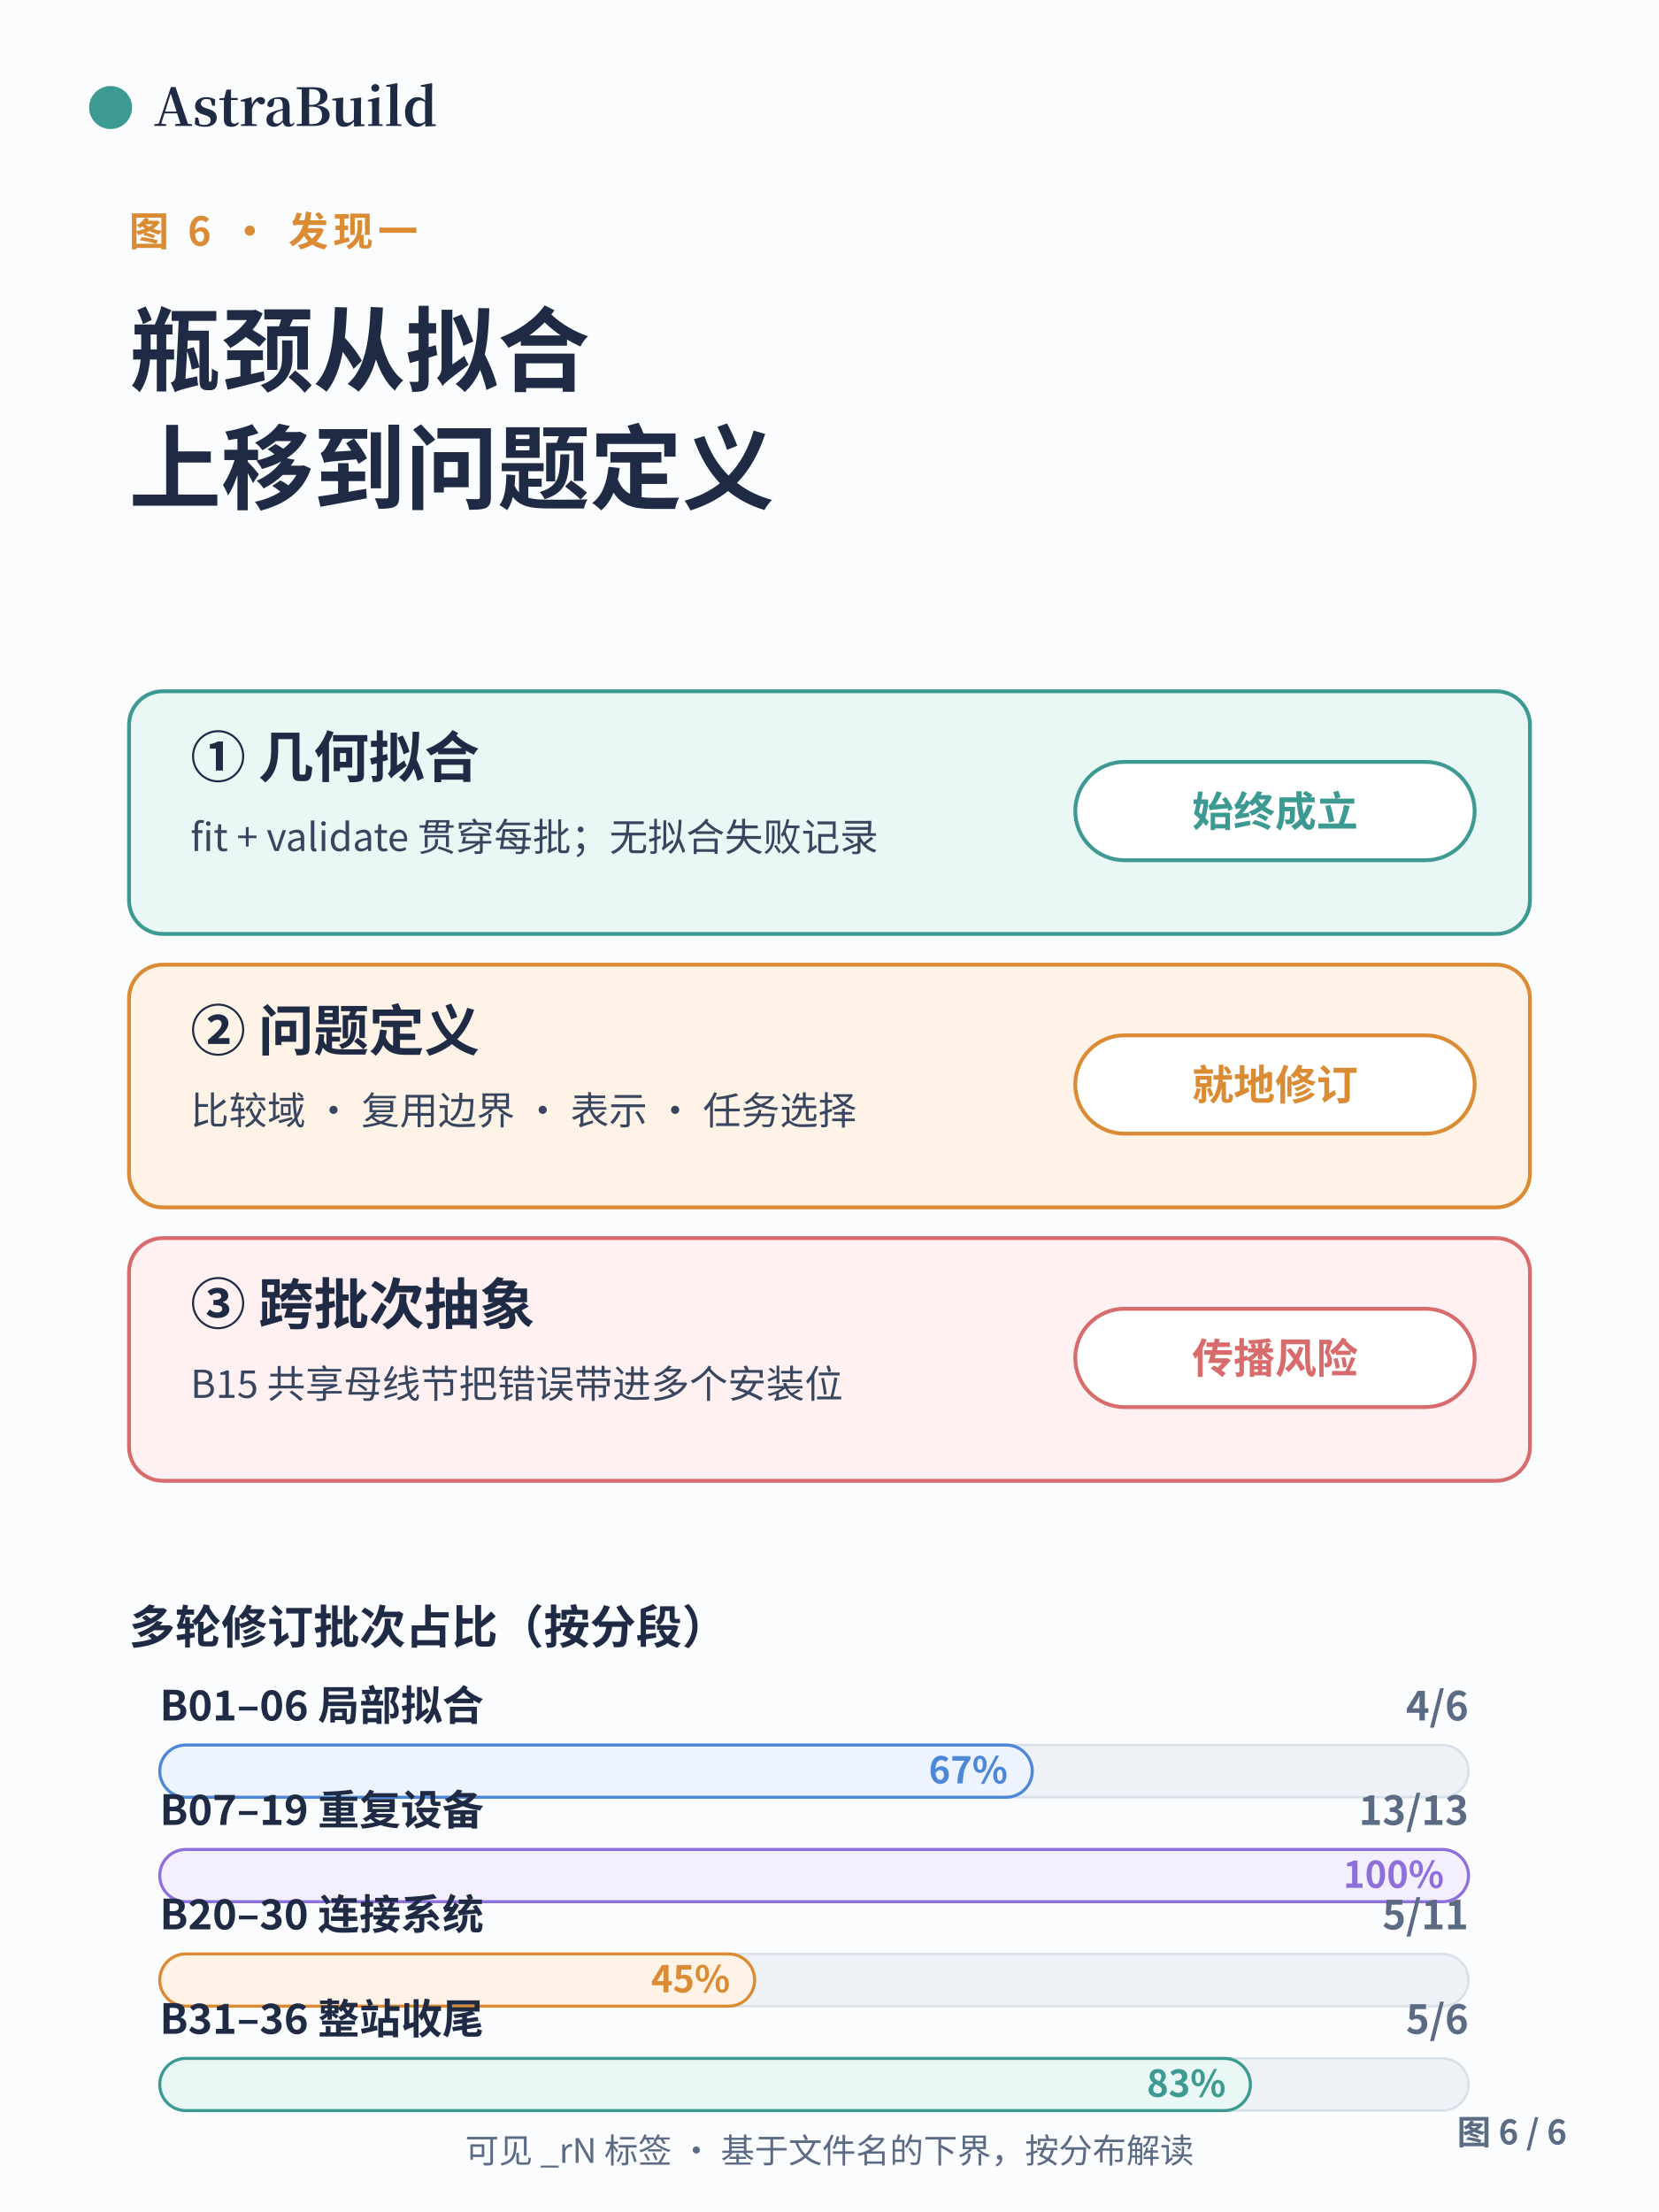
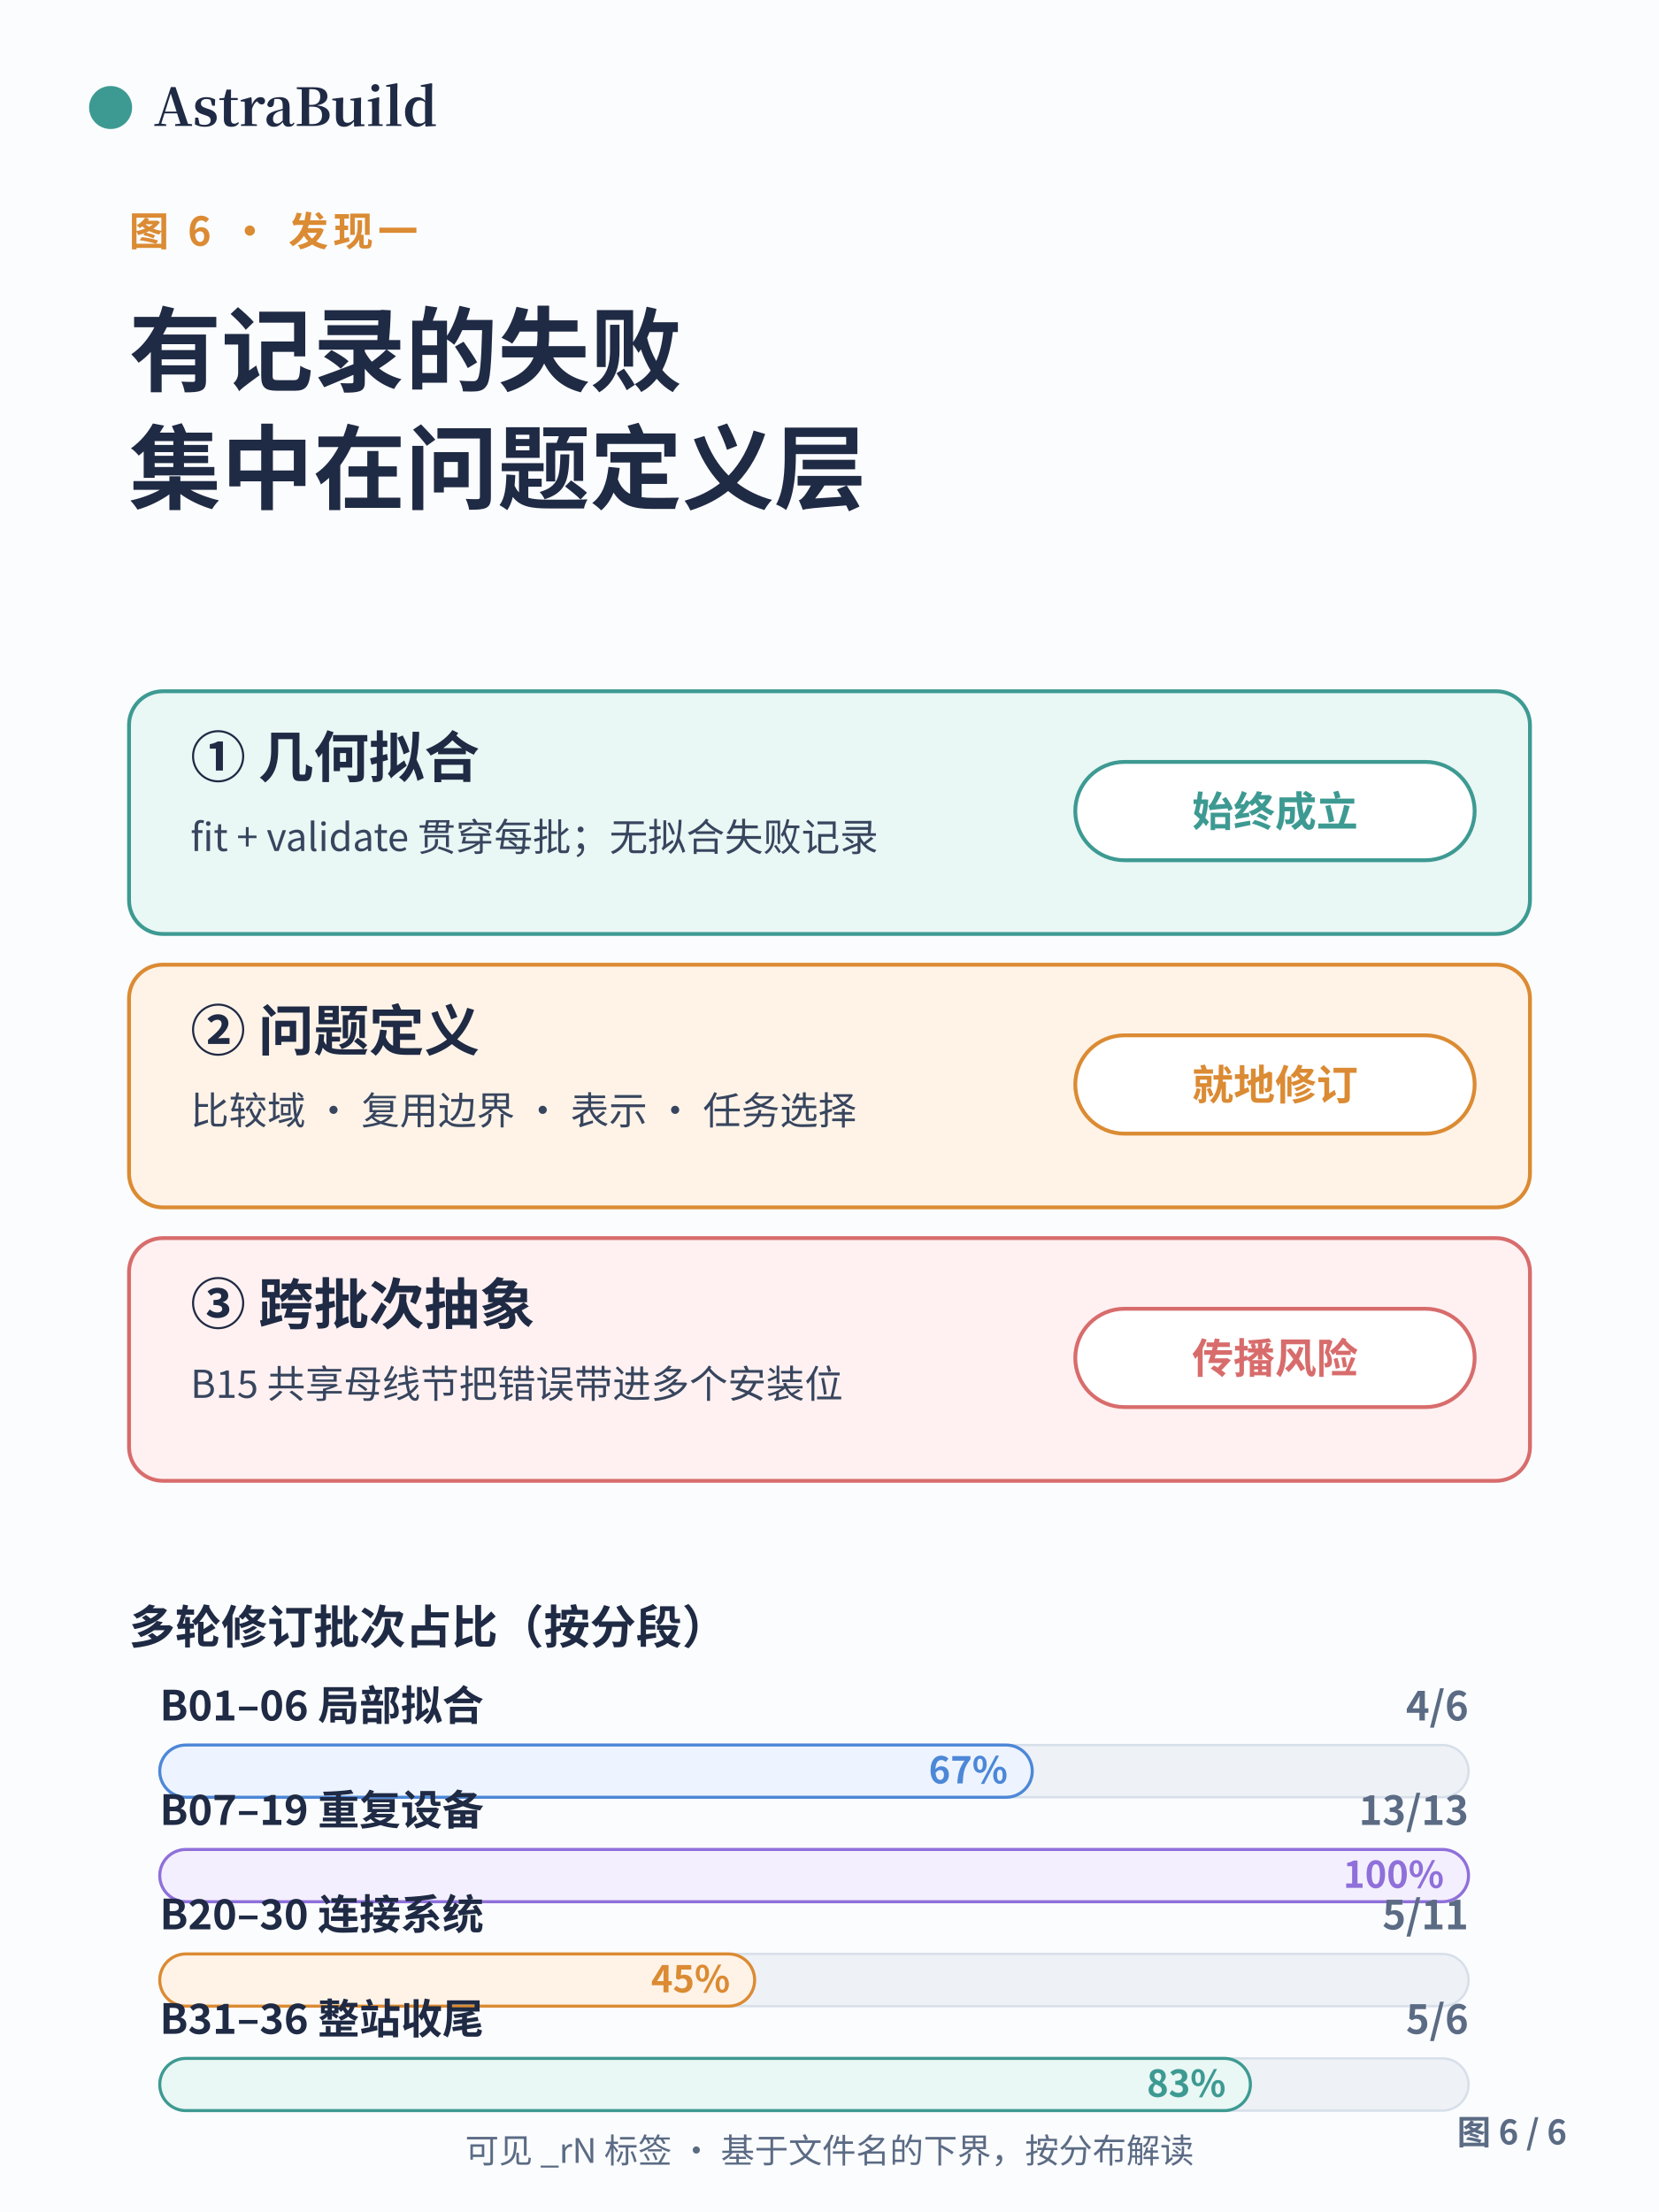
<svg xmlns="http://www.w3.org/2000/svg" width="1080" height="1440" viewBox="0 0 1080 1440">
  <rect x="-10" y="-10" width="1100" height="1460" rx="0" fill="#fbfcfe" stroke="none" stroke-width="0" />
  <circle cx="72" cy="70" r="14" fill="#3d9a92" />
  <text x="100" y="82" text-anchor="start" font-family="Noto Serif CJK SC" font-size="34" font-weight="800" fill="#1f2a44">
    <tspan x="100" dy="0">AstraBuild</tspan>
  </text>
  <text x="84" y="160" text-anchor="start" font-family="Noto Sans CJK SC" font-size="26" font-weight="700" fill="#db8b33" letter-spacing="0.12em">
    <tspan x="84" dy="0">图 6 · 发现一</tspan>
  </text>
  <text x="84" y="250" text-anchor="start" font-family="Noto Sans CJK SC" font-size="60" font-weight="900" fill="#1f2a44">
-     <tspan x="84" dy="0">瓶颈从拟合</tspan>
-     <tspan x="84" dy="76.8">上移到问题定义</tspan>
+     <tspan x="84" dy="0">有记录的失败</tspan>
+     <tspan x="84" dy="76.8">集中在问题定义层</tspan>
  </text>
  <rect x="84" y="450" width="912" height="158" rx="22" fill="#e9f7f5" stroke="#3d9a92" stroke-width="2.5" />
  <text x="124" y="506" text-anchor="start" font-family="Noto Sans CJK SC" font-size="36" font-weight="800" fill="#1f2a44">
    <tspan x="124" dy="0">① 几何拟合</tspan>
  </text>
  <text x="124" y="554" text-anchor="start" font-family="Noto Sans CJK SC" font-size="25" font-weight="400" fill="#37455e">
    <tspan x="124" dy="0">fit + validate 贯穿每批；无拟合失败记录</tspan>
  </text>
  <rect x="700" y="496" width="260" height="64" rx="32" fill="white" stroke="#3d9a92" stroke-width="2.5" />
  <text x="830" y="538" text-anchor="middle" font-family="Noto Sans CJK SC" font-size="27" font-weight="800" fill="#3d9a92">
    <tspan x="830" dy="0">始终成立</tspan>
  </text>
  <rect x="84" y="628" width="912" height="158" rx="22" fill="#fff3e8" stroke="#db8b33" stroke-width="2.5" />
  <text x="124" y="684" text-anchor="start" font-family="Noto Sans CJK SC" font-size="36" font-weight="800" fill="#1f2a44">
    <tspan x="124" dy="0">② 问题定义</tspan>
  </text>
  <text x="124" y="732" text-anchor="start" font-family="Noto Sans CJK SC" font-size="25" font-weight="400" fill="#37455e">
    <tspan x="124" dy="0">比较域 · 复用边界 · 表示 · 任务选择</tspan>
  </text>
  <rect x="700" y="674" width="260" height="64" rx="32" fill="white" stroke="#db8b33" stroke-width="2.5" />
  <text x="830" y="716" text-anchor="middle" font-family="Noto Sans CJK SC" font-size="27" font-weight="800" fill="#db8b33">
    <tspan x="830" dy="0">就地修订</tspan>
  </text>
  <rect x="84" y="806" width="912" height="158" rx="22" fill="#fff1f1" stroke="#d86c6c" stroke-width="2.5" />
  <text x="124" y="862" text-anchor="start" font-family="Noto Sans CJK SC" font-size="36" font-weight="800" fill="#1f2a44">
    <tspan x="124" dy="0">③ 跨批次抽象</tspan>
  </text>
  <text x="124" y="910" text-anchor="start" font-family="Noto Sans CJK SC" font-size="25" font-weight="400" fill="#37455e">
    <tspan x="124" dy="0">B15 共享母线节把错误带进多个安装位</tspan>
  </text>
  <rect x="700" y="852" width="260" height="64" rx="32" fill="white" stroke="#d86c6c" stroke-width="2.5" />
  <text x="830" y="894" text-anchor="middle" font-family="Noto Sans CJK SC" font-size="27" font-weight="800" fill="#d86c6c">
    <tspan x="830" dy="0">传播风险</tspan>
  </text>
  <text x="84" y="1070" text-anchor="start" font-family="Noto Sans CJK SC" font-size="30" font-weight="800" fill="#1f2a44">
    <tspan x="84" dy="0">多轮修订批次占比（按分段）</tspan>
  </text>
  <text x="104" y="1120" text-anchor="start" font-family="Noto Sans CJK SC" font-size="27" font-weight="700" fill="#1f2a44">
    <tspan x="104" dy="0">B01–06 局部拟合</tspan>
  </text>
  <text x="956" y="1120" text-anchor="end" font-family="Noto Sans CJK SC" font-size="26" font-weight="700" fill="#5b6b84">
    <tspan x="956" dy="0">4/6</tspan>
  </text>
  <rect x="104" y="1136" width="852" height="34" rx="17" fill="#eef1f6" stroke="#d7dfe9" stroke-width="1.5" />
  <rect x="104" y="1136" width="568.0" height="34" rx="17" fill="#edf4ff" stroke="#4d87d7" stroke-width="2" />
  <text x="656.0" y="1161" text-anchor="end" font-family="Noto Sans CJK SC" font-size="24" font-weight="800" fill="#4d87d7">
    <tspan x="656.0" dy="0">67%</tspan>
  </text>
  <text x="104" y="1188" text-anchor="start" font-family="Noto Sans CJK SC" font-size="27" font-weight="700" fill="#1f2a44">
    <tspan x="104" dy="0">B07–19 重复设备</tspan>
  </text>
  <text x="956" y="1188" text-anchor="end" font-family="Noto Sans CJK SC" font-size="26" font-weight="700" fill="#5b6b84">
    <tspan x="956" dy="0">13/13</tspan>
  </text>
  <rect x="104" y="1204" width="852" height="34" rx="17" fill="#eef1f6" stroke="#d7dfe9" stroke-width="1.5" />
  <rect x="104" y="1204" width="852.0" height="34" rx="17" fill="#f4efff" stroke="#8f70da" stroke-width="2" />
  <text x="940.0" y="1229" text-anchor="end" font-family="Noto Sans CJK SC" font-size="24" font-weight="800" fill="#8f70da">
    <tspan x="940.0" dy="0">100%</tspan>
  </text>
  <text x="104" y="1256" text-anchor="start" font-family="Noto Sans CJK SC" font-size="27" font-weight="700" fill="#1f2a44">
    <tspan x="104" dy="0">B20–30 连接系统</tspan>
  </text>
  <text x="956" y="1256" text-anchor="end" font-family="Noto Sans CJK SC" font-size="26" font-weight="700" fill="#5b6b84">
    <tspan x="956" dy="0">5/11</tspan>
  </text>
  <rect x="104" y="1272" width="852" height="34" rx="17" fill="#eef1f6" stroke="#d7dfe9" stroke-width="1.5" />
  <rect x="104" y="1272" width="387.273" height="34" rx="17" fill="#fff3e8" stroke="#db8b33" stroke-width="2" />
  <text x="475.273" y="1297" text-anchor="end" font-family="Noto Sans CJK SC" font-size="24" font-weight="800" fill="#db8b33">
    <tspan x="475.273" dy="0">45%</tspan>
  </text>
  <text x="104" y="1324" text-anchor="start" font-family="Noto Sans CJK SC" font-size="27" font-weight="700" fill="#1f2a44">
    <tspan x="104" dy="0">B31–36 整站收尾</tspan>
  </text>
  <text x="956" y="1324" text-anchor="end" font-family="Noto Sans CJK SC" font-size="26" font-weight="700" fill="#5b6b84">
    <tspan x="956" dy="0">5/6</tspan>
  </text>
  <rect x="104" y="1340" width="852" height="34" rx="17" fill="#eef1f6" stroke="#d7dfe9" stroke-width="1.5" />
  <rect x="104" y="1340" width="710.0" height="34" rx="17" fill="#e9f7f5" stroke="#3d9a92" stroke-width="2" />
  <text x="798.0" y="1365" text-anchor="end" font-family="Noto Sans CJK SC" font-size="24" font-weight="800" fill="#3d9a92">
    <tspan x="798.0" dy="0">83%</tspan>
  </text>
  <text x="540" y="1408" text-anchor="middle" font-family="Noto Sans CJK SC" font-size="22" font-weight="400" fill="#5b6b84">
    <tspan x="540" dy="0">可见 _rN 标签 · 基于文件名的下界，按分布解读</tspan>
  </text>
  <text x="1020" y="1396" text-anchor="end" font-family="Noto Sans CJK SC" font-size="22" font-weight="700" fill="#5b6b84">
    <tspan x="1020" dy="0">图 6 / 6</tspan>
  </text>
</svg>
